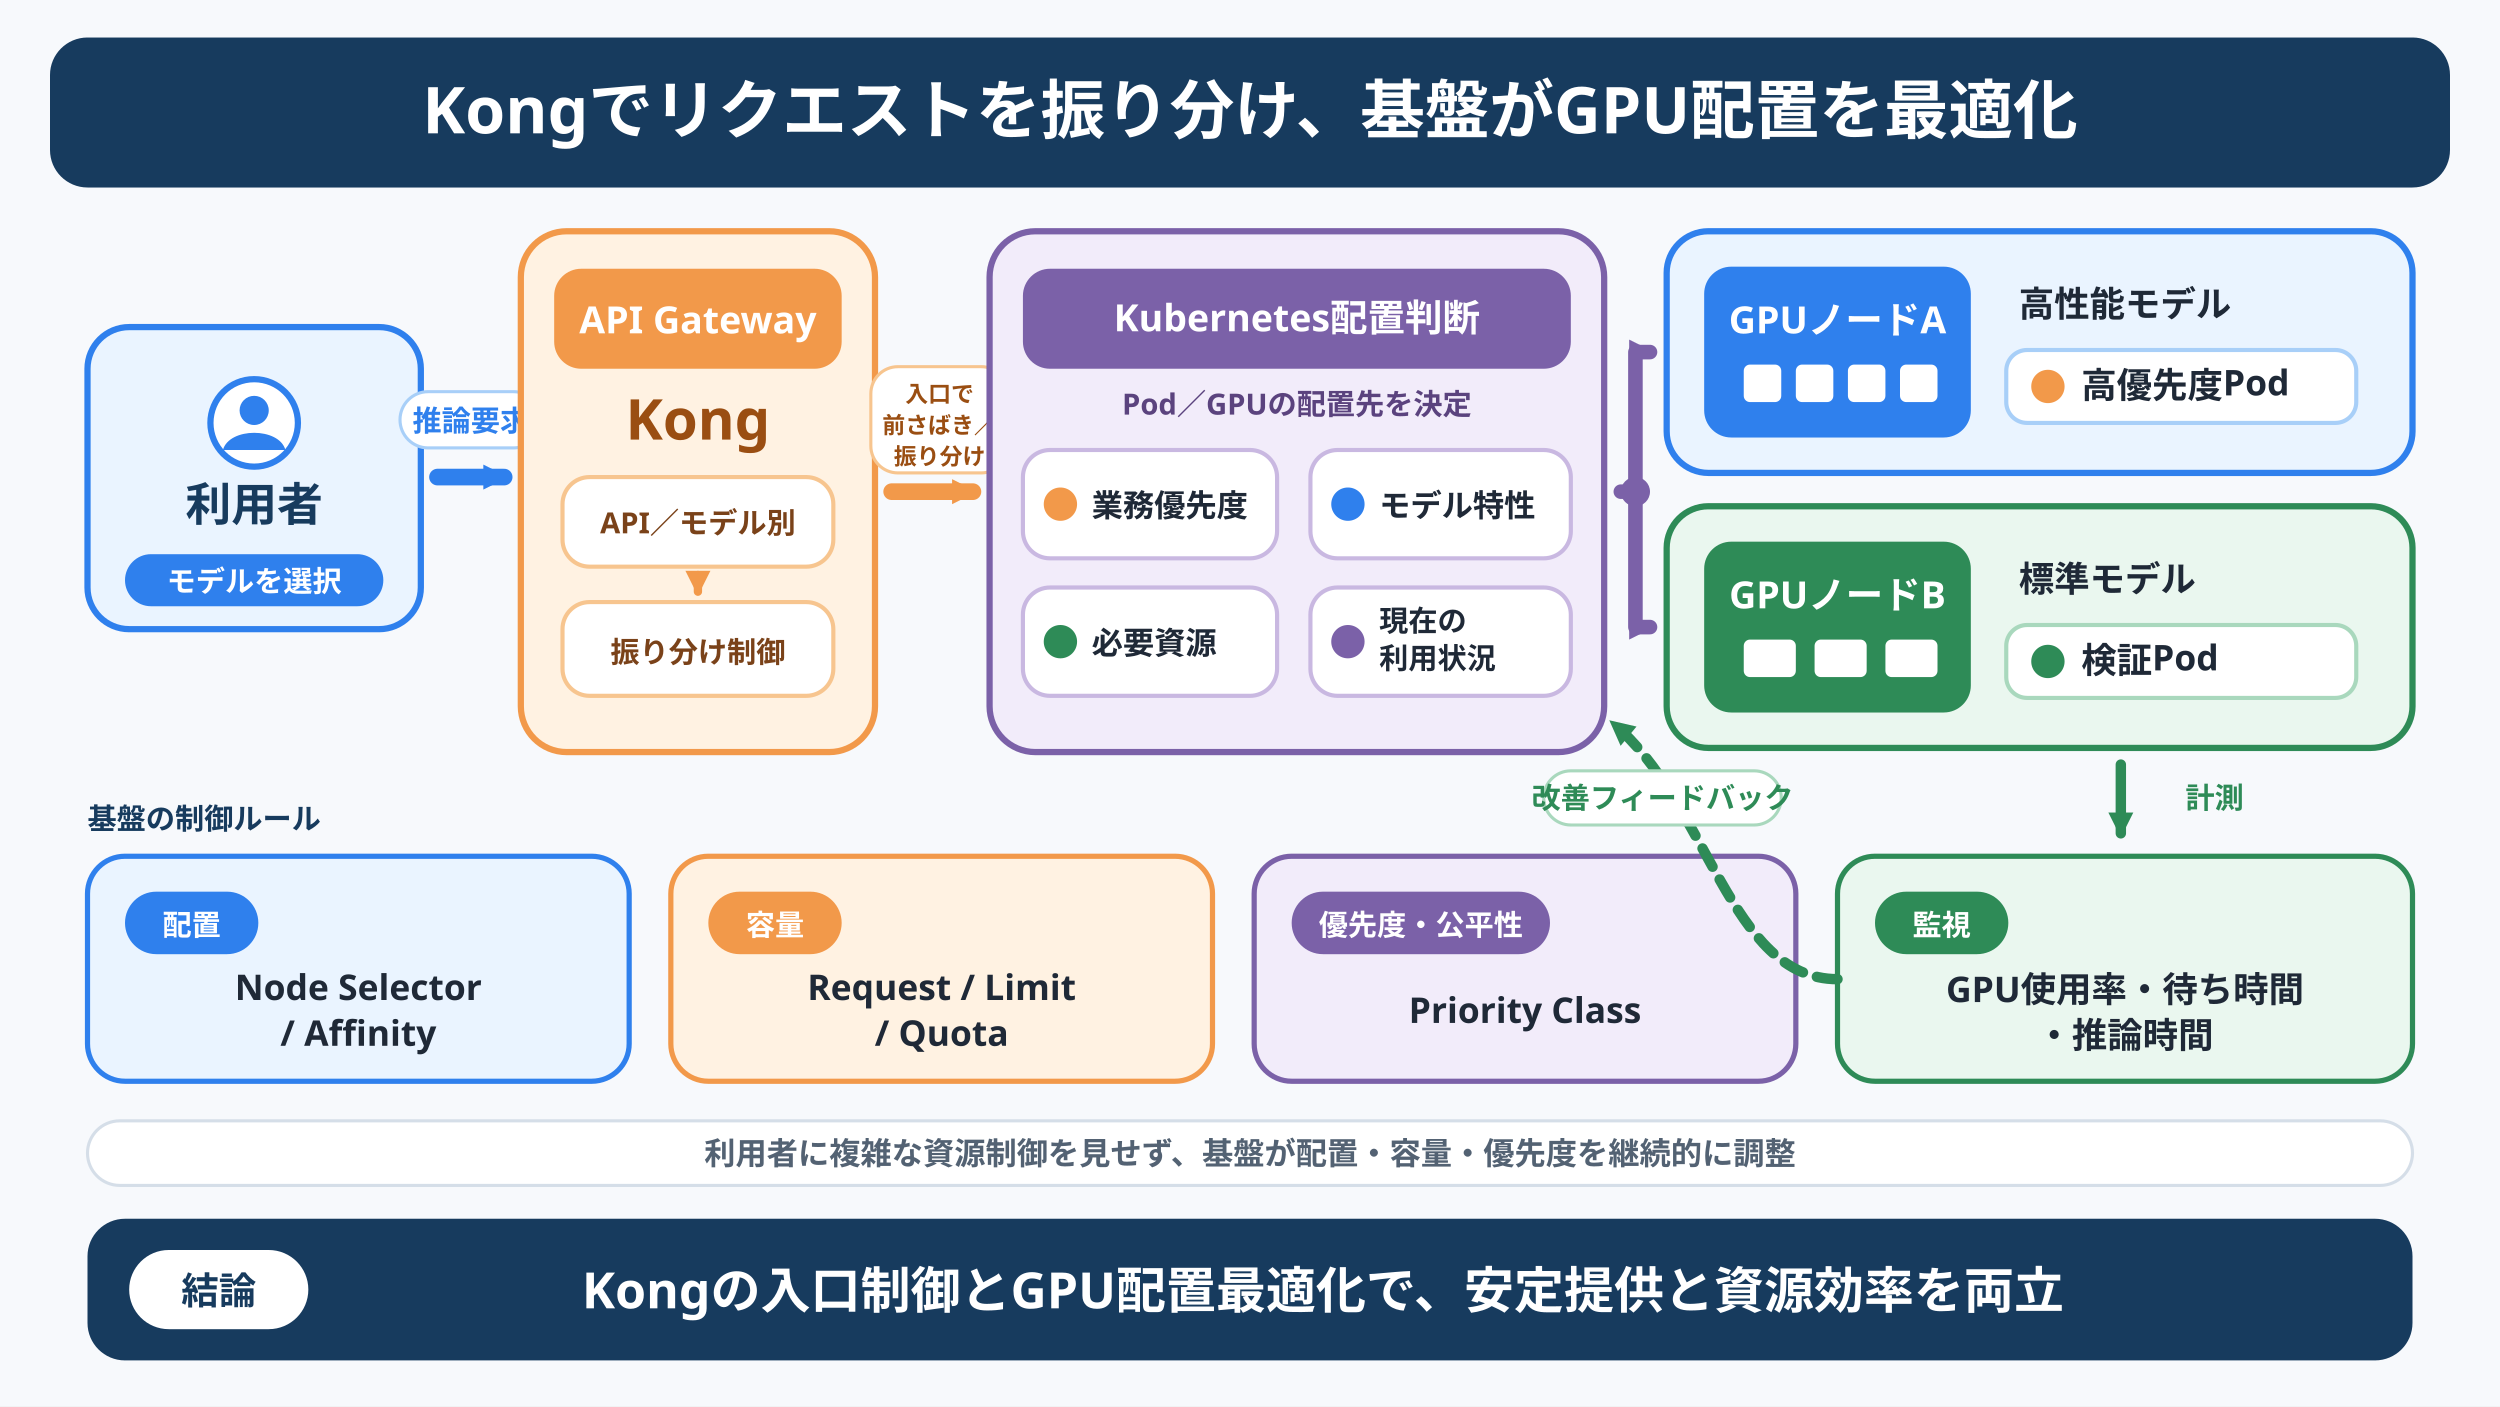
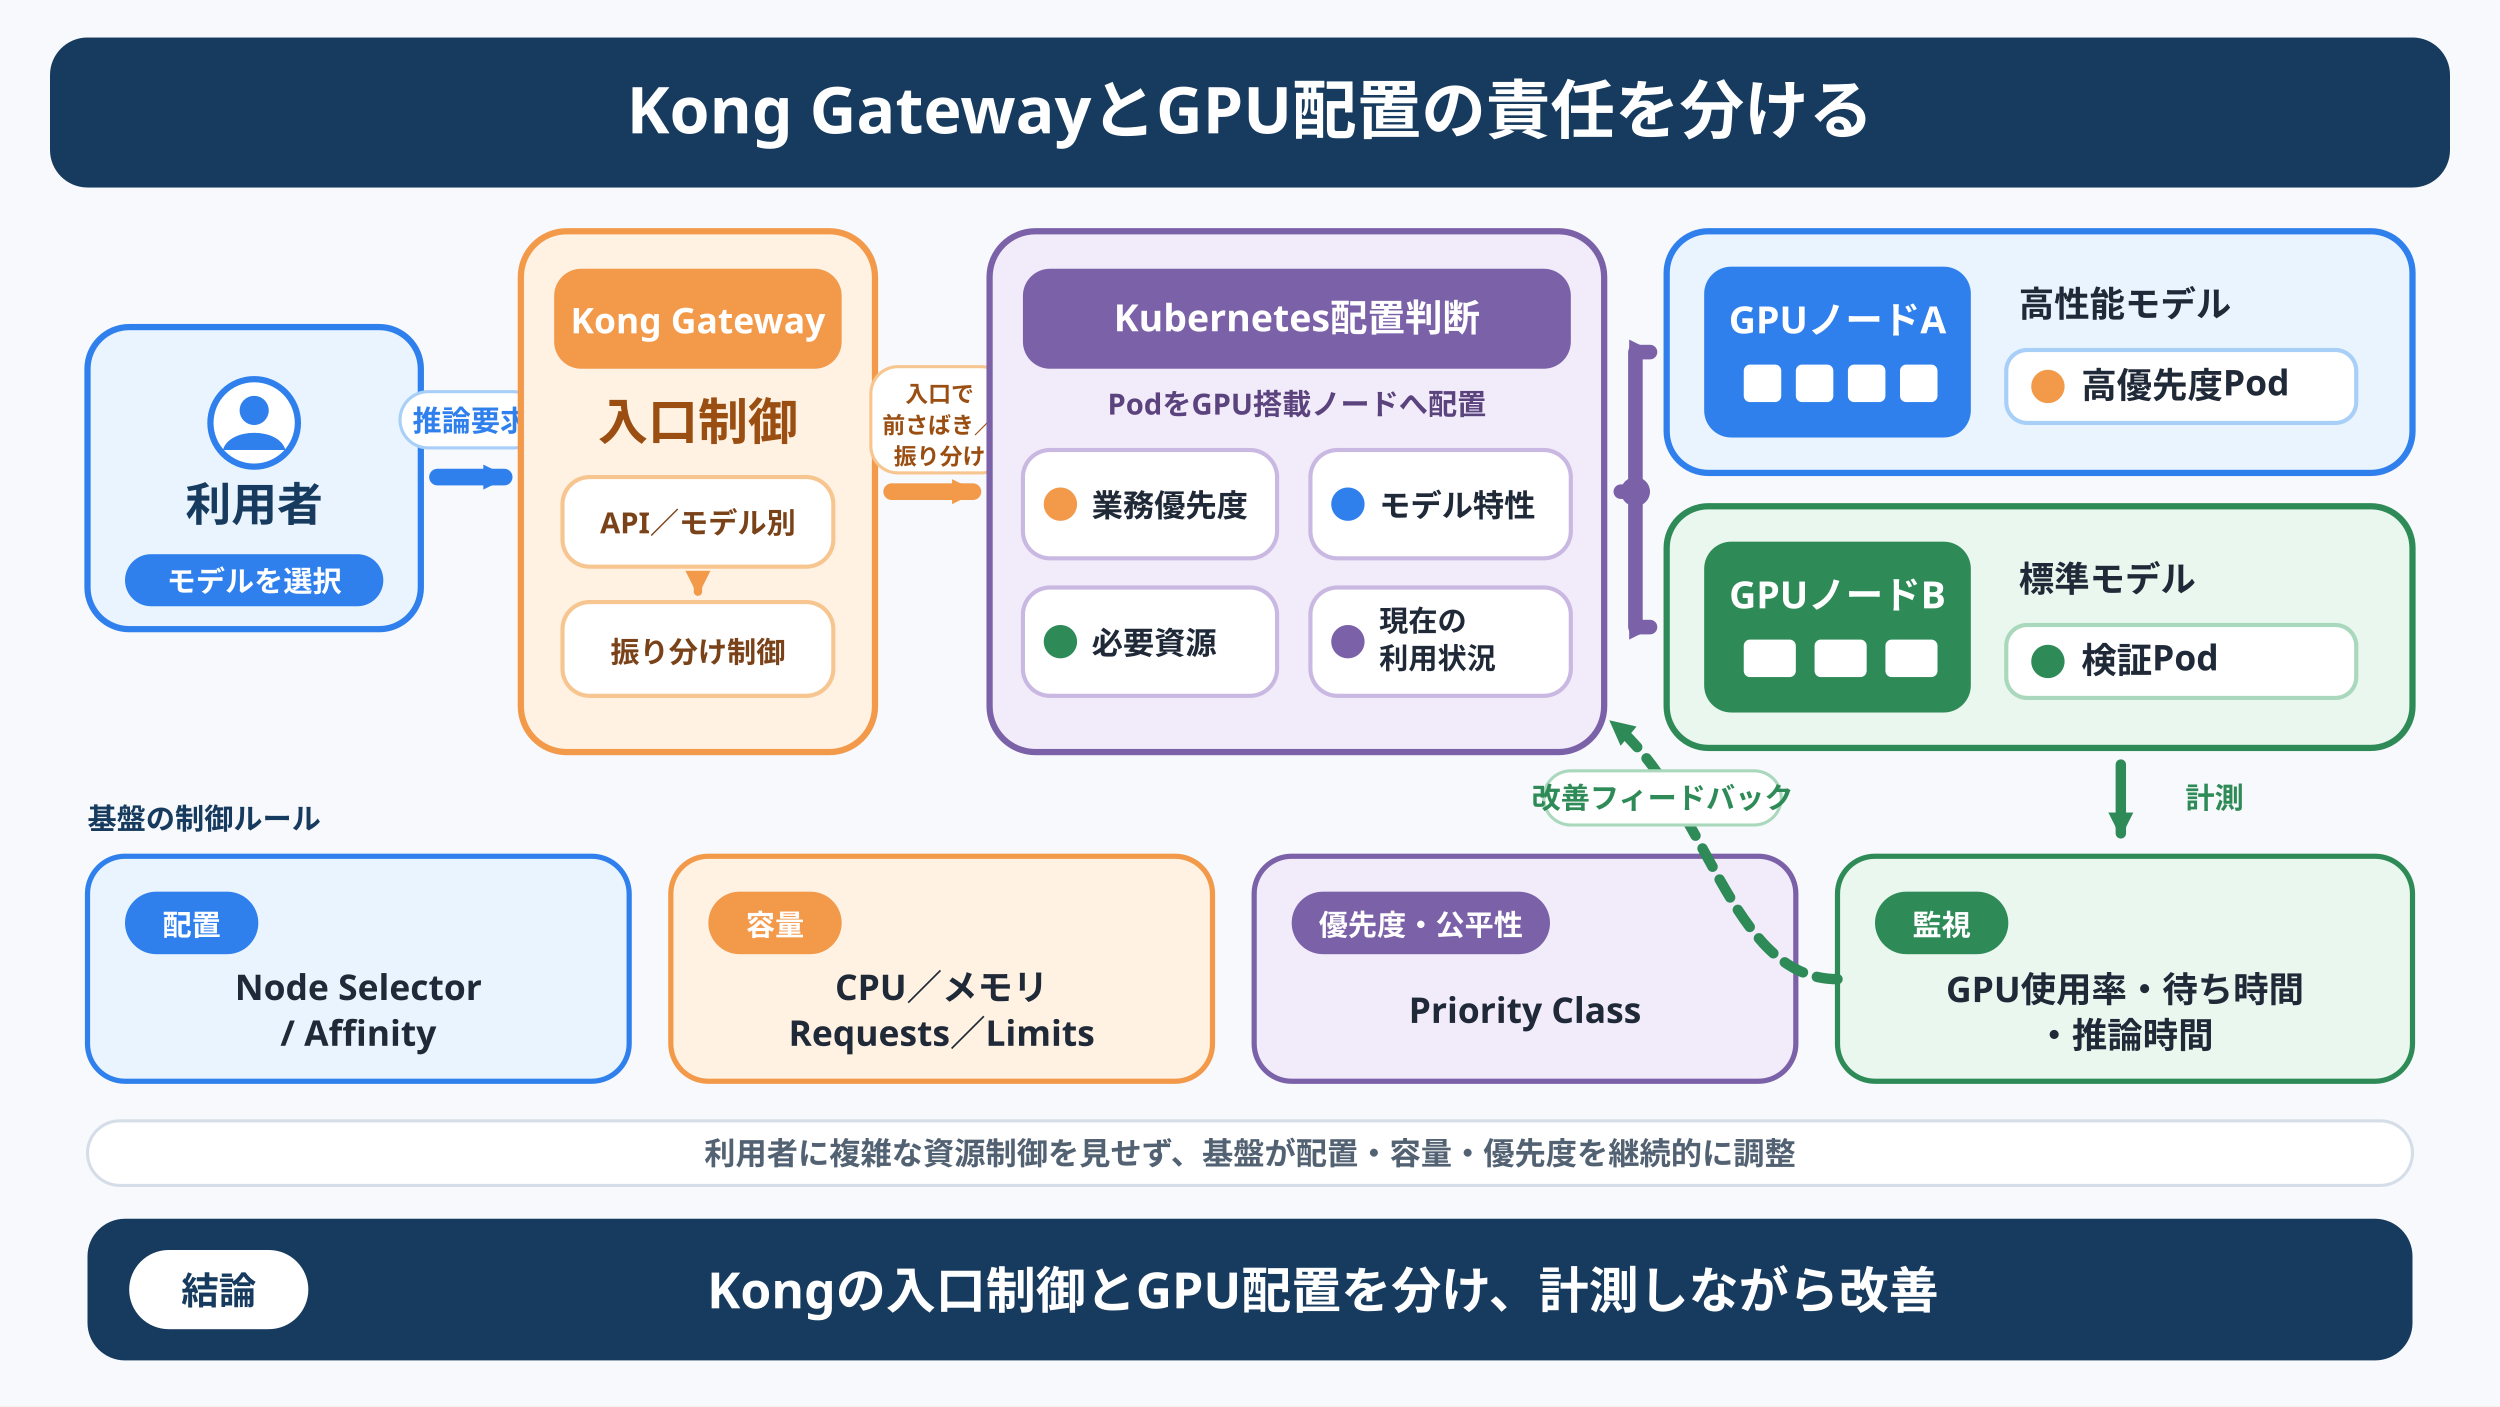
<svg xmlns="http://www.w3.org/2000/svg" width="1200" height="675" viewBox="0 0 1200 675" role="img" aria-labelledby="gpu-title gpu-desc">
  <defs>
    <marker id="gpu-arrow-blue" markerWidth="12" markerHeight="12" refX="10" refY="6" orient="auto" markerUnits="userSpaceOnUse">
      <path d="M0,0 L12,6 L0,12 Z" fill="#2F80ED" />
    </marker>
    <marker id="gpu-arrow-purple" markerWidth="12" markerHeight="12" refX="10" refY="6" orient="auto" markerUnits="userSpaceOnUse">
      <path d="M0,0 L12,6 L0,12 Z" fill="#7B61A8" />
    </marker>
    <marker id="gpu-arrow-orange" markerWidth="12" markerHeight="12" refX="10" refY="6" orient="auto" markerUnits="userSpaceOnUse">
      <path d="M0,0 L12,6 L0,12 Z" fill="#F2994A" />
    </marker>
    <marker id="gpu-arrow-green" markerWidth="12" markerHeight="12" refX="10" refY="6" orient="auto" markerUnits="userSpaceOnUse">
      <path d="M0,0 L12,6 L0,12 Z" fill="#2E8B57" />
    </marker>
    <style>
      svg { fill: #1F2937; }
      text { font-family: "Noto Sans JP", "Yu Gothic", sans-serif; }
      .heading { font-size: 22px; font-weight: 700; }
      .body { font-size: 17px; font-weight: 600; }
      .small { font-size: 14px; font-weight: 600; }
    </style>
  </defs>
  <rect width="1200" height="675" fill="#F7F9FC" />
  <rect x="24" y="18" width="1152" height="72" rx="18" fill="#173B5E" />
-   <text x="600" y="64" text-anchor="middle" font-size="31" font-weight="700" fill="#FFFFFF">Kongでリクエストを振り分け、基盤がGPU配置を最適化</text>
+   <text x="600" y="64" text-anchor="middle" font-size="31" font-weight="700" fill="#FFFFFF">Kong GatewayとGPU配置の責任を分ける</text>
  <rect x="42" y="157" width="160" height="145" rx="20" fill="#EAF4FF" stroke="#2F80ED" stroke-width="3" />
  <circle cx="122" cy="203" r="21" fill="#FFFFFF" stroke="#2F80ED" stroke-width="3" />
  <circle cx="122" cy="197" r="7" fill="#2F80ED" />
  <path d="M107 216 C110 205 134 205 137 216" fill="#2F80ED" />
  <text x="122" y="250" text-anchor="middle" class="heading" fill="#173B5E">利用者</text>
  <rect x="60" y="266" width="124" height="25" rx="12.5" fill="#2F80ED" />
  <text x="122" y="284" text-anchor="middle" class="small" fill="#FFFFFF">モデルを選択</text>
  <path d="M210 229 H242" fill="none" stroke="#2F80ED" stroke-width="8" stroke-linecap="round" marker-end="url(#gpu-arrow-blue)" />
  <rect x="192" y="188" width="68" height="27" rx="13.5" fill="#FFFFFF" stroke="#A8CFF8" stroke-width="1.5" />
  <text x="226" y="207" text-anchor="middle" class="small" fill="#2F80ED">推論要求</text>
  <rect x="250" y="111" width="170" height="250" rx="22" fill="#FFF2E2" stroke="#F2994A" stroke-width="3" />
  <rect x="266" y="129" width="138" height="48" rx="13" fill="#F2994A" />
-   <text x="335" y="160" text-anchor="middle" font-size="18" font-weight="700" fill="#FFFFFF">API Gateway</text>
-   <text x="335" y="211" text-anchor="middle" font-size="27" font-weight="700" fill="#9A4E12">Kong</text>
+   <text x="335" y="160" text-anchor="middle" font-size="17" font-weight="700" fill="#FFFFFF">Kong Gateway</text>
+   <text x="335" y="211" text-anchor="middle" font-size="24" font-weight="700" fill="#9A4E12">入口制御</text>
  <rect x="270" y="229" width="130" height="43" rx="13" fill="#FFFFFF" stroke="#F7C58F" stroke-width="2" />
  <text x="335" y="256" text-anchor="middle" class="small" fill="#7A4219">API／モデル別</text>
  <path d="M335 276 V284" fill="none" stroke="#F2994A" stroke-width="4" stroke-linecap="round" marker-end="url(#gpu-arrow-orange)" />
  <rect x="270" y="289" width="130" height="45" rx="13" fill="#FFFFFF" stroke="#F7C58F" stroke-width="2" />
  <text x="335" y="318" text-anchor="middle" class="small" fill="#7A4219">振り分け制御</text>
  <path d="M428 236 H467" fill="none" stroke="#F2994A" stroke-width="8" stroke-linecap="round" marker-end="url(#gpu-arrow-orange)" />
  <rect x="418" y="176" width="66" height="51" rx="13" fill="#FFFFFF" stroke="#F7C58F" stroke-width="1.5" />
  <text x="451" y="193" text-anchor="middle" font-size="11" font-weight="700" fill="#9A4E12">入口で</text>
  <text x="451" y="208" text-anchor="middle" font-size="11" font-weight="700" fill="#9A4E12">前さばき／</text>
  <text x="451" y="223" text-anchor="middle" font-size="11" font-weight="700" fill="#9A4E12">振り分け</text>
  <rect x="475" y="111" width="295" height="250" rx="22" fill="#F2ECFA" stroke="#7B61A8" stroke-width="3" />
  <rect x="491" y="129" width="263" height="48" rx="13" fill="#7B61A8" />
  <text x="622.5" y="159" text-anchor="middle" font-size="18" font-weight="700" fill="#FFFFFF">Kubernetes配置判断</text>
-   <text x="622.5" y="199" text-anchor="middle" class="small" fill="#5B437E">Pod／GPUの配置先を決定</text>
+   <text x="622.5" y="199" text-anchor="middle" class="small" fill="#5B437E">PodをGPU搭載ノードへ配置</text>
  <rect x="491" y="216" width="122" height="52" rx="13" fill="#FFFFFF" stroke="#C9B8E1" stroke-width="2" />
  <circle cx="509" cy="242" r="8" fill="#F2994A" />
  <text x="524" y="248" font-size="15" font-weight="600">業務優先度</text>
  <rect x="629" y="216" width="125" height="52" rx="13" fill="#FFFFFF" stroke="#C9B8E1" stroke-width="2" />
  <circle cx="647" cy="242" r="8" fill="#2F80ED" />
  <text x="662" y="248" font-size="15" font-weight="600">モデル特性</text>
  <rect x="491" y="282" width="122" height="52" rx="13" fill="#FFFFFF" stroke="#C9B8E1" stroke-width="2" />
  <circle cx="509" cy="308" r="8" fill="#2E8B57" />
  <text x="524" y="314" font-size="15" font-weight="600">必要資源</text>
  <rect x="629" y="282" width="125" height="52" rx="13" fill="#FFFFFF" stroke="#C9B8E1" stroke-width="2" />
  <circle cx="647" cy="308" r="8" fill="#7B61A8" />
  <text x="662" y="303" class="small">現在の</text>
  <text x="662" y="321" class="small">利用状況</text>
  <path d="M778 236 H785 V169 H792" fill="none" stroke="#7B61A8" stroke-width="7" stroke-linecap="round" stroke-linejoin="round" marker-end="url(#gpu-arrow-purple)" />
  <path d="M785 236 V301 H792" fill="none" stroke="#7B61A8" stroke-width="7" stroke-linecap="round" stroke-linejoin="round" marker-end="url(#gpu-arrow-purple)" />
  <circle cx="785" cy="236" r="7" fill="#7B61A8" />
  <rect x="800" y="111" width="358" height="116" rx="20" fill="#EAF4FF" stroke="#2F80ED" stroke-width="3" />
  <rect x="818" y="128" width="128" height="82" rx="13" fill="#2F80ED" />
  <text x="882" y="160" text-anchor="middle" font-size="18" font-weight="700" fill="#FFFFFF">GPUノードA</text>
  <rect x="837" y="175" width="18" height="18" rx="3" fill="#FFFFFF" />
  <rect x="862" y="175" width="18" height="18" rx="3" fill="#FFFFFF" />
  <rect x="887" y="175" width="18" height="18" rx="3" fill="#FFFFFF" />
  <rect x="912" y="175" width="18" height="18" rx="3" fill="#FFFFFF" />
  <text x="969" y="152" class="body">高性能モデル</text>
  <rect x="963" y="168" width="168" height="35" rx="10" fill="#FFFFFF" stroke="#A8CFF8" stroke-width="2" />
  <circle cx="983" cy="185.5" r="8" fill="#F2994A" />
  <text x="999" y="191" class="body">高優先度Pod</text>
  <rect x="800" y="243" width="358" height="116" rx="20" fill="#EAF7EF" stroke="#2E8B57" stroke-width="3" />
  <rect x="818" y="260" width="128" height="82" rx="13" fill="#2E8B57" />
  <text x="882" y="292" text-anchor="middle" font-size="18" font-weight="700" fill="#FFFFFF">GPUノードB</text>
  <rect x="837" y="307" width="25" height="18" rx="3" fill="#FFFFFF" />
  <rect x="871" y="307" width="25" height="18" rx="3" fill="#FFFFFF" />
  <rect x="905" y="307" width="25" height="18" rx="3" fill="#FFFFFF" />
  <text x="969" y="284" class="body">標準モデル</text>
  <rect x="963" y="300" width="168" height="35" rx="10" fill="#FFFFFF" stroke="#A9D8BD" stroke-width="2" />
  <circle cx="983" cy="317.5" r="8" fill="#2E8B57" />
  <text x="999" y="323" class="body">検証Pod</text>
  <text x="42" y="398" class="small" fill="#173B5E">基盤の制御ルール</text>
  <rect x="42" y="411" width="260" height="108" rx="18" fill="#EAF4FF" stroke="#2F80ED" stroke-width="2.5" />
  <rect x="60" y="428" width="64" height="30" rx="15" fill="#2F80ED" />
  <text x="92" y="449" text-anchor="middle" class="small" fill="#FFFFFF">配置</text>
  <text x="172" y="480" text-anchor="middle" class="body">Node Selector</text>
  <text x="172" y="502" text-anchor="middle" class="body">/ Affinity</text>
  <rect x="322" y="411" width="260" height="108" rx="18" fill="#FFF2E2" stroke="#F2994A" stroke-width="2.5" />
  <rect x="340" y="428" width="64" height="30" rx="15" fill="#F2994A" />
  <text x="372" y="449" text-anchor="middle" class="small" fill="#FFFFFF">容量</text>
-   <text x="452" y="480" text-anchor="middle" class="body">Request / Limit</text>
-   <text x="452" y="502" text-anchor="middle" class="body">/ Quota</text>
+   <text x="452" y="480" text-anchor="middle" class="body">CPU／メモリ</text>
+   <text x="452" y="502" text-anchor="middle" class="body">Requests／Limits</text>
  <rect x="602" y="411" width="260" height="108" rx="18" fill="#F2ECFA" stroke="#7B61A8" stroke-width="2.5" />
  <rect x="620" y="428" width="124" height="30" rx="15" fill="#7B61A8" />
  <text x="682" y="449" text-anchor="middle" class="small" fill="#FFFFFF">優先度・公平性</text>
  <text x="732" y="491" text-anchor="middle" class="body">Priority Class</text>
  <path d="M1018 367 V400" fill="none" stroke="#2E8B57" stroke-width="5" stroke-linecap="round" marker-end="url(#gpu-arrow-green)" />
  <text x="1049" y="388" class="small" fill="#2E8B57">計測</text>
  <rect x="882" y="411" width="276" height="108" rx="18" fill="#EAF7EF" stroke="#2E8B57" stroke-width="2.5" />
  <rect x="900" y="428" width="64" height="30" rx="15" fill="#2E8B57" />
  <text x="932" y="449" text-anchor="middle" class="small" fill="#FFFFFF">監視</text>
  <text x="1020" y="481" text-anchor="middle" class="body">GPU使用率・待ち時間</text>
  <text x="1020" y="503" text-anchor="middle" class="body">・推論時間</text>
  <path d="M882 470 C830 470 820 385 774 347" fill="none" stroke="#2E8B57" stroke-width="5" stroke-linecap="round" stroke-dasharray="10 7" marker-end="url(#gpu-arrow-green)" />
  <rect x="741" y="370" width="114" height="26" rx="13" fill="#FFFFFF" stroke="#A9D8BD" stroke-width="1.5" />
  <text x="798" y="388" text-anchor="middle" class="small" fill="#2E8B57">改善フィードバック</text>
  <rect x="42" y="538" width="1116" height="31" rx="15.5" fill="#FFFFFF" stroke="#D5DEE8" stroke-width="1.5" />
  <text x="600" y="559" text-anchor="middle" font-size="15" font-weight="600" fill="#536273">利用者に複雑な資源制御を見せず、基盤が配置・容量・優先度を継続的に調整</text>
  <rect x="42" y="585" width="1116" height="68" rx="18" fill="#173B5E" />
  <rect x="62" y="600" width="86" height="38" rx="19" fill="#FFFFFF" />
  <text x="105" y="626" text-anchor="middle" font-size="18" font-weight="700" fill="#173B5E">結論</text>
-   <text x="635" y="628" text-anchor="middle" font-size="24" font-weight="700" fill="#FFFFFF">Kongの入口制御とGPU配置最適化で、安定提供と資源効率を両立</text>
+   <text x="635" y="628" text-anchor="middle" font-size="24" font-weight="700" fill="#FFFFFF">Kongの入口制御とGPU配置を分け、計測しながら改善</text>
</svg>
